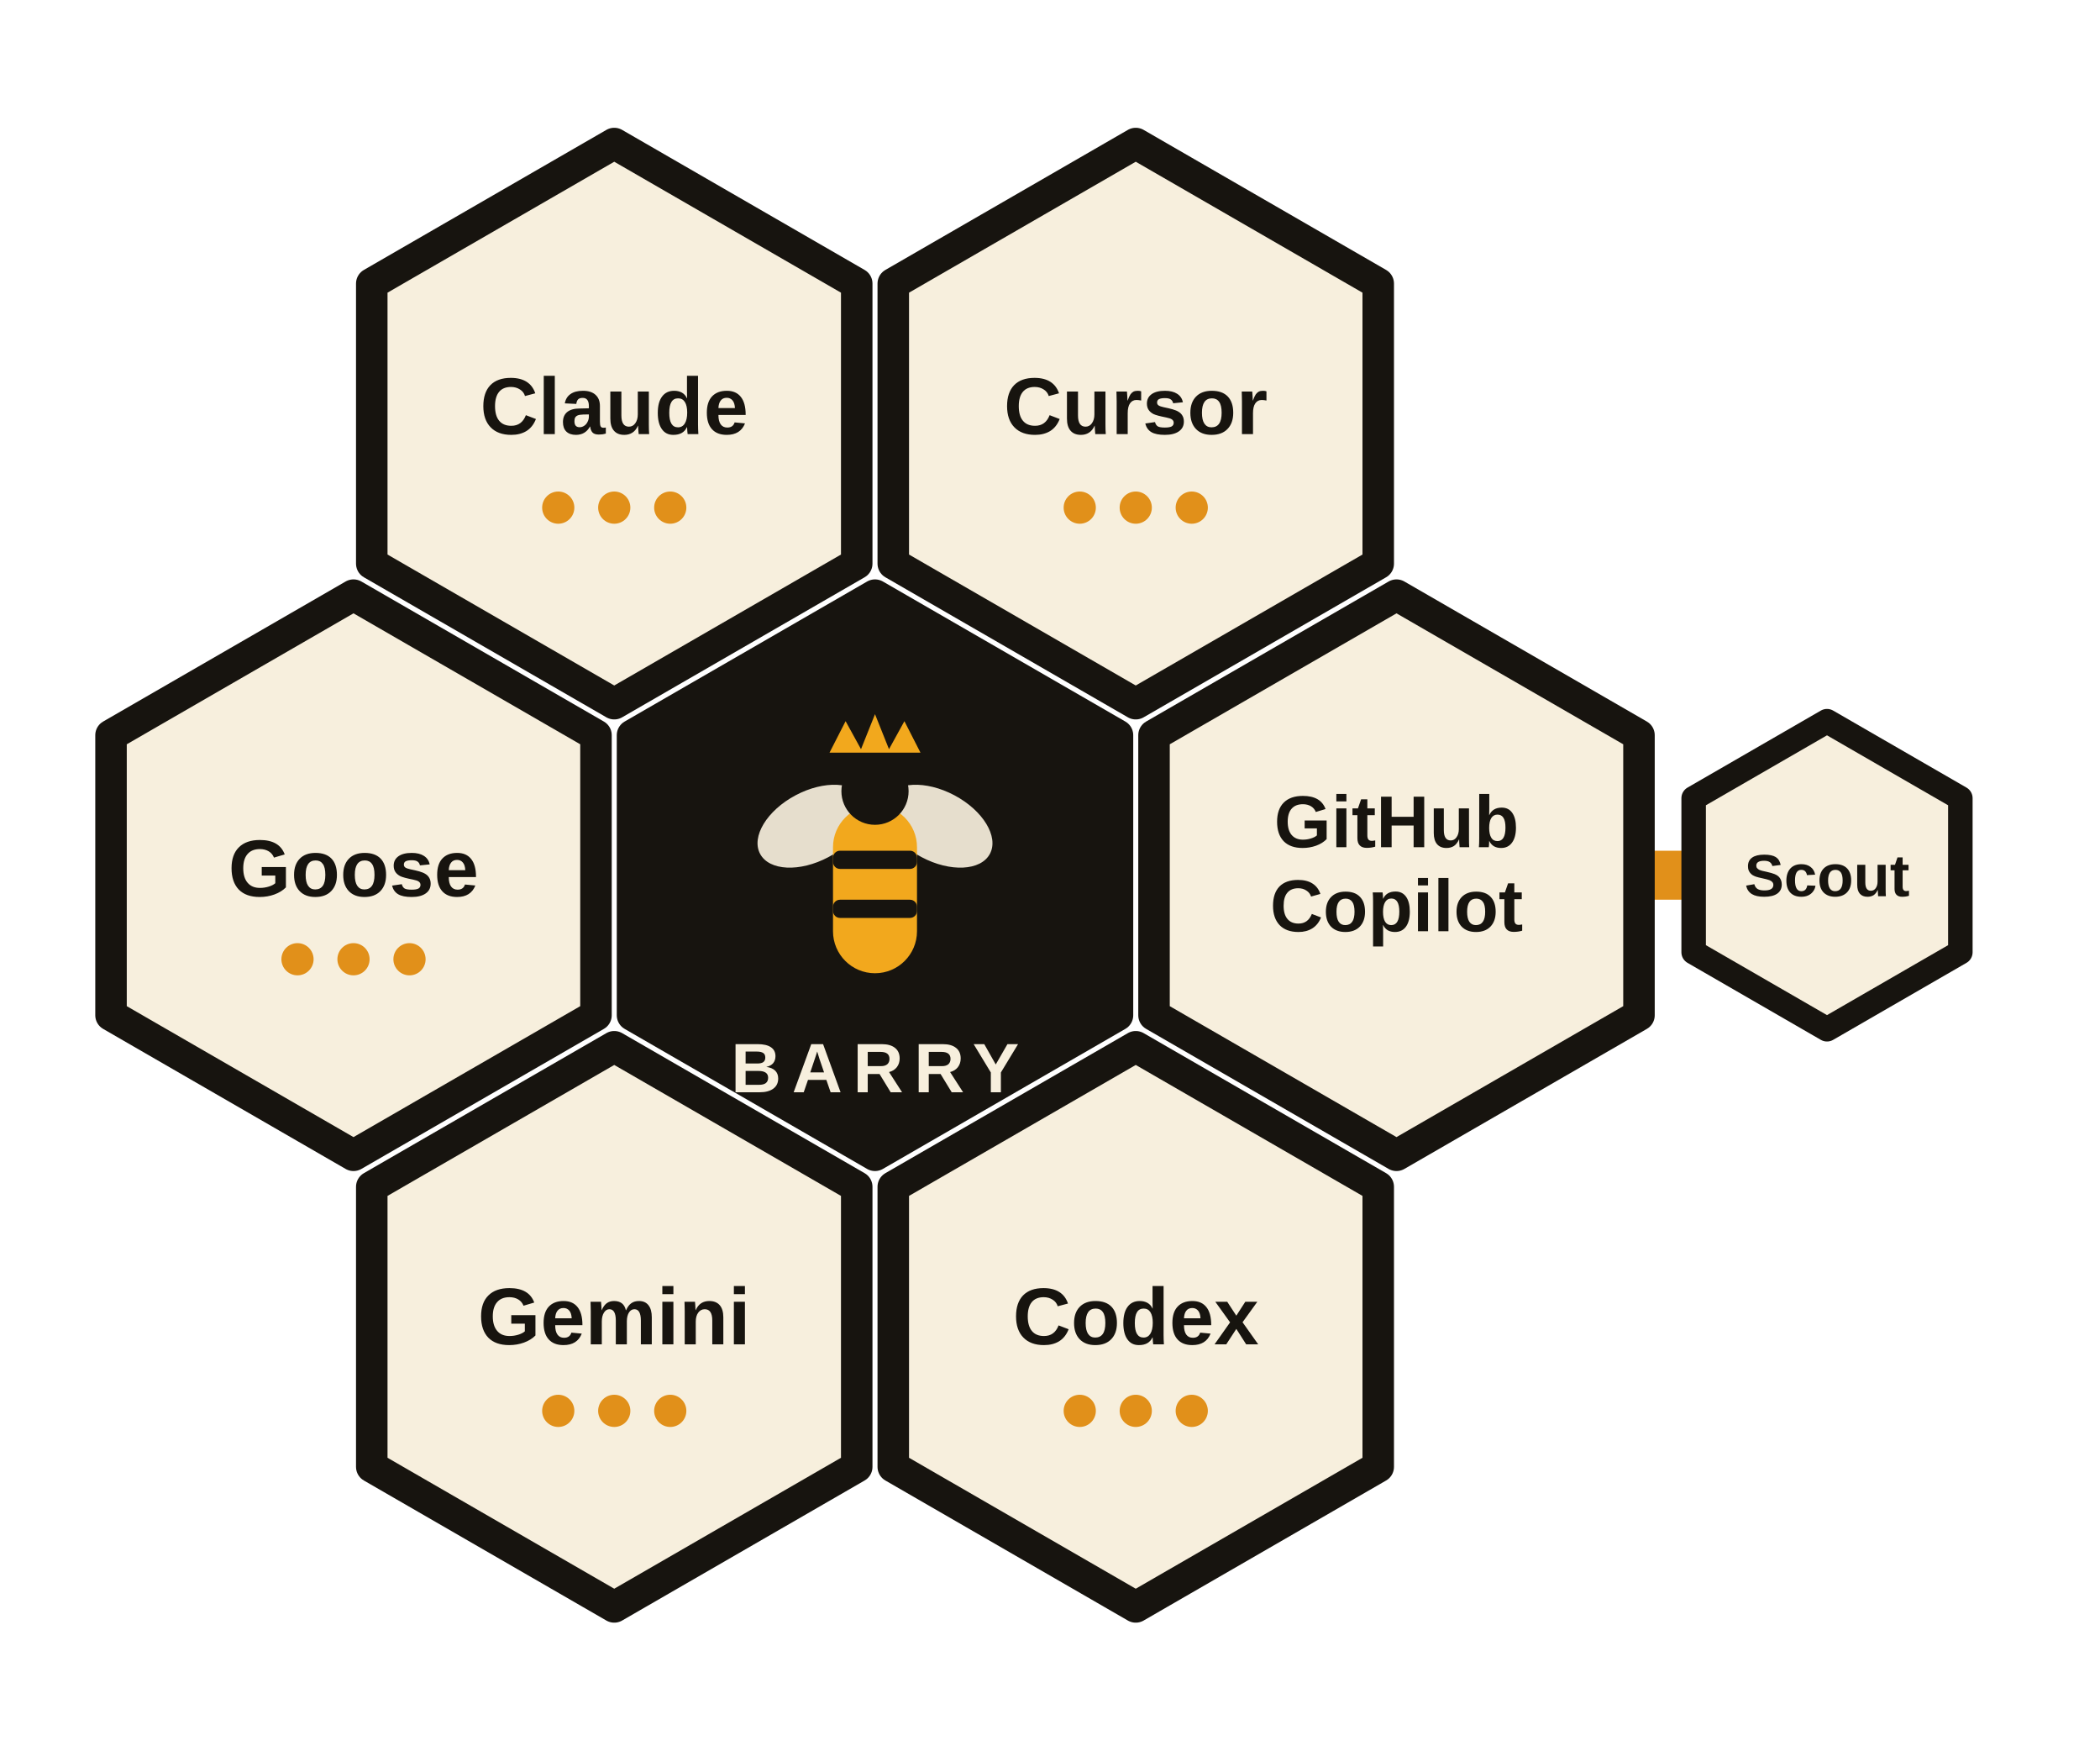
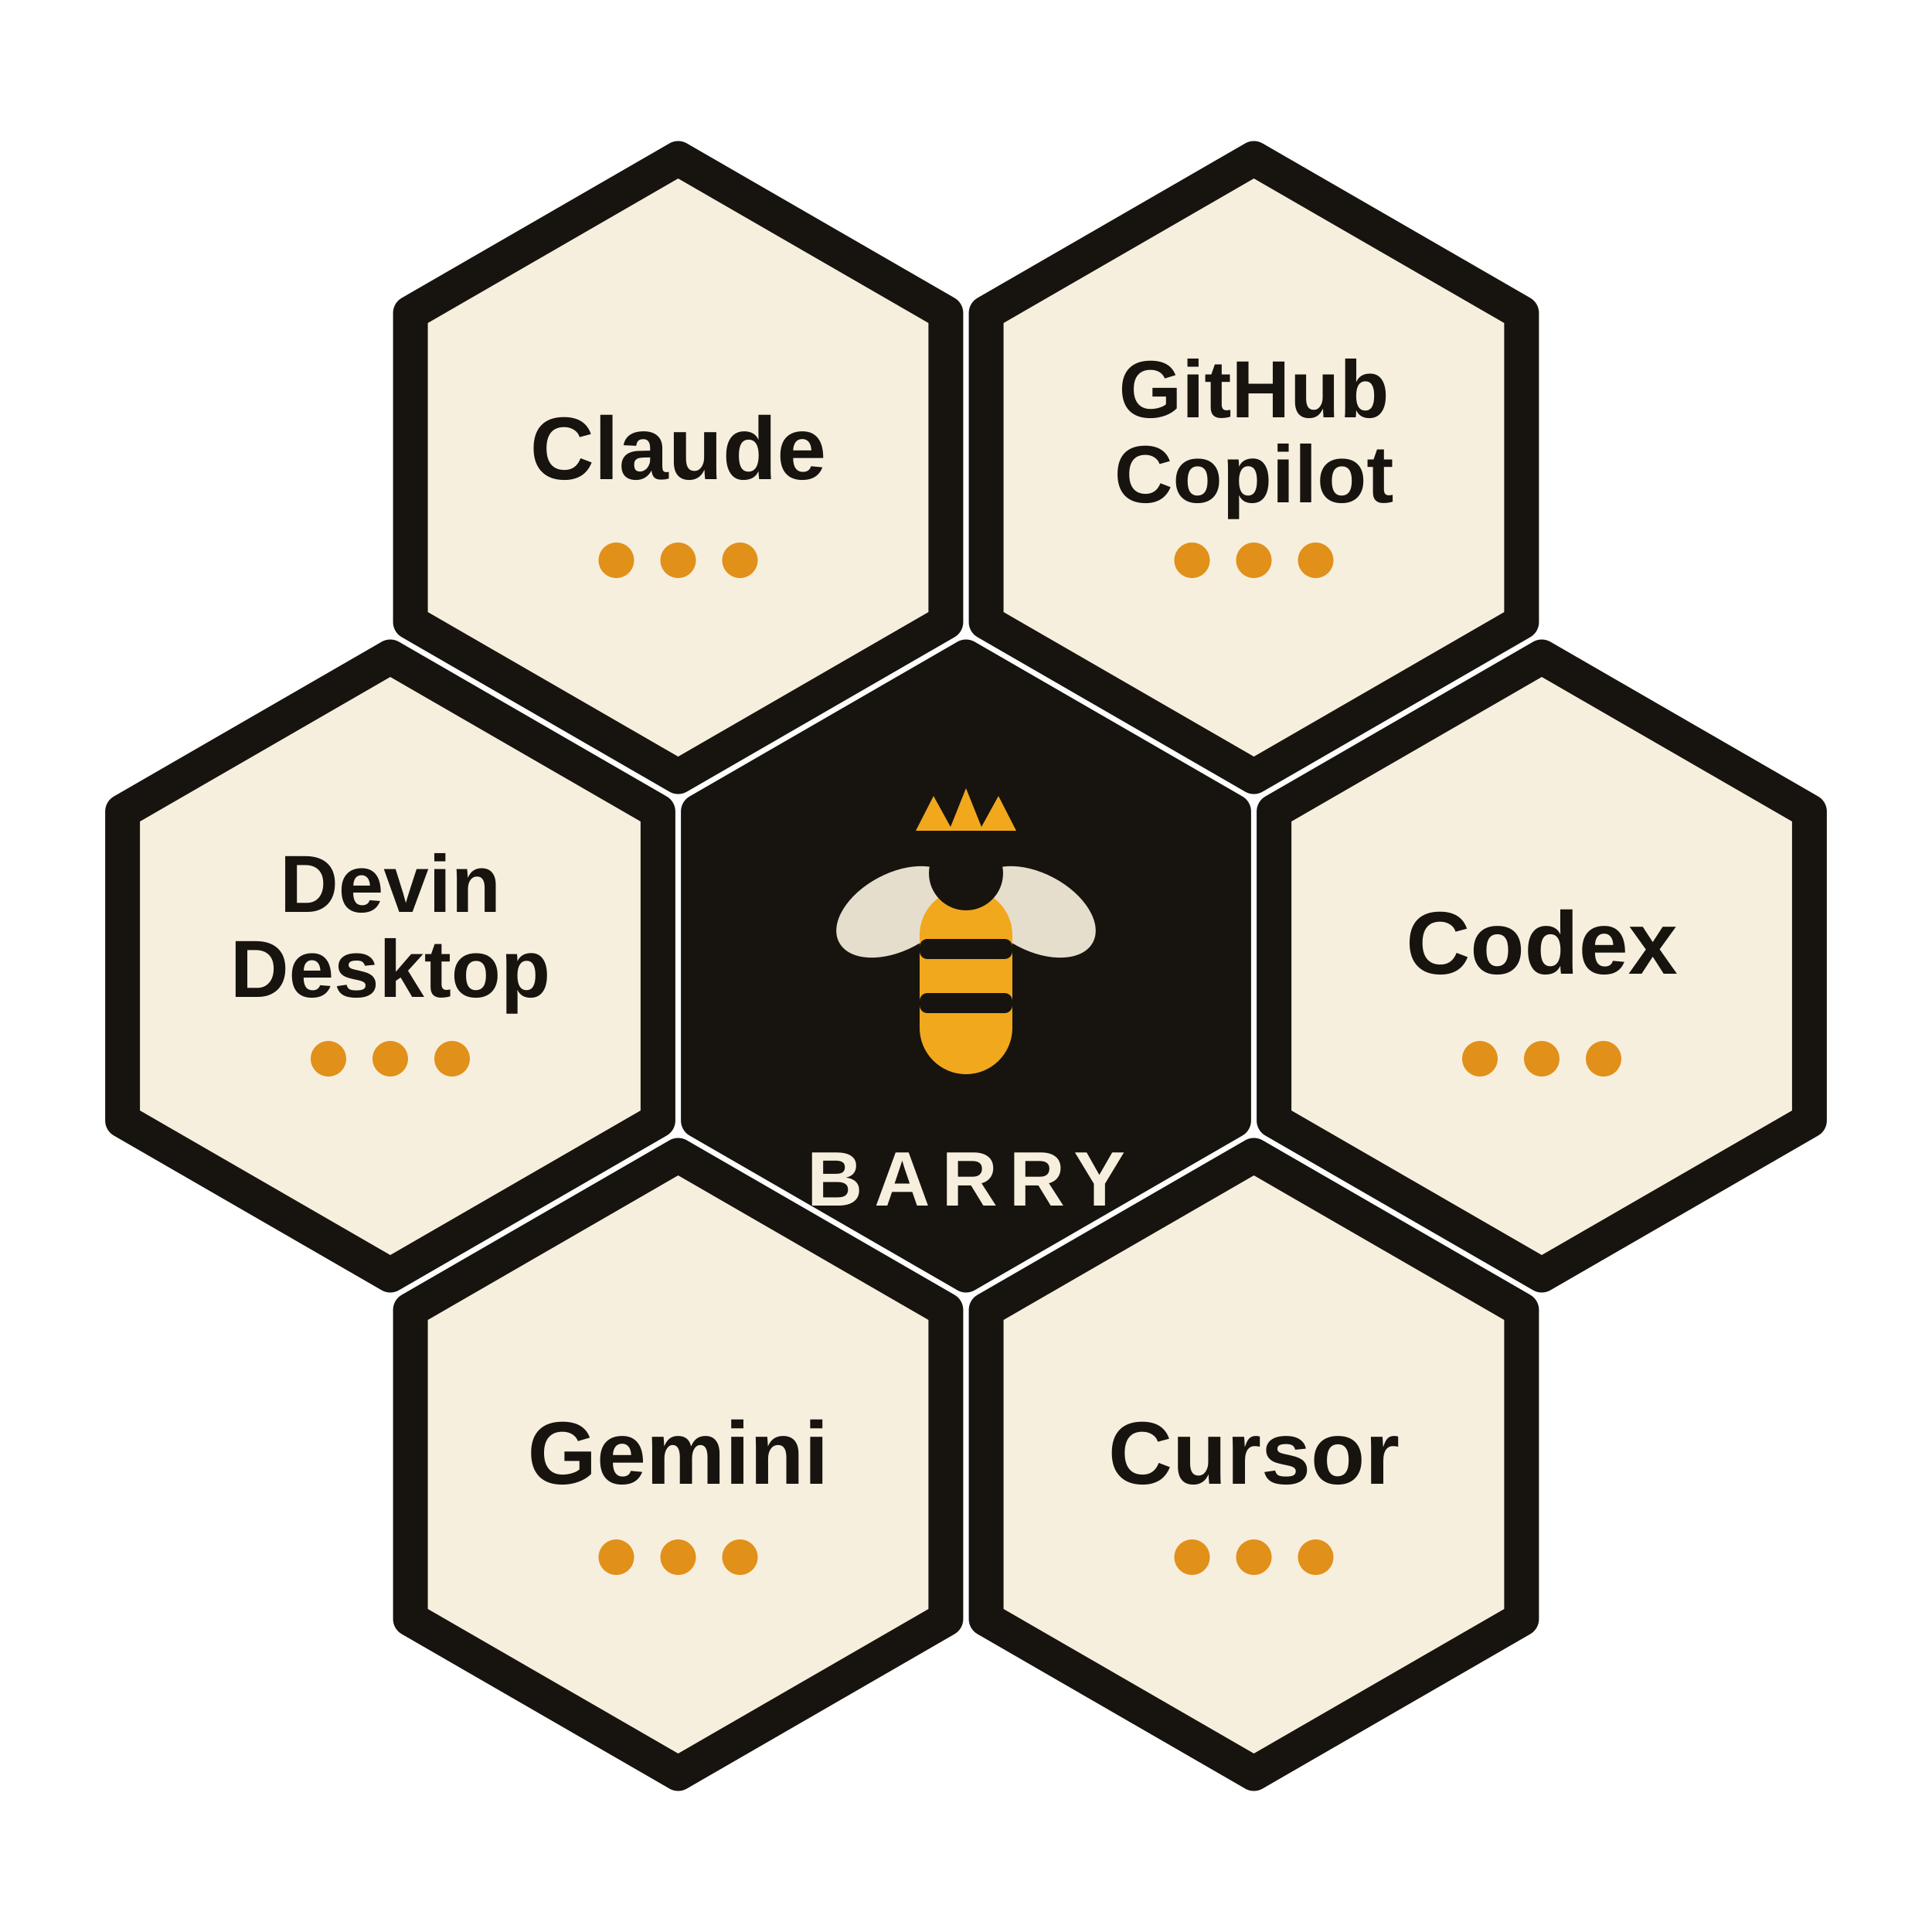
- <svg xmlns="http://www.w3.org/2000/svg" viewBox="0 0 300 250" role="img" aria-label="skills-hive — labeled harness fleet">
-   <rect x="232.5" y="121.5" width="11" height="7" rx="3" fill="#E1901A" />
+ <svg xmlns="http://www.w3.org/2000/svg" viewBox="0 0 250 250" role="img" aria-label="skills-hive — labeled harness fleet">
  <g fill="#F7EFDD" stroke="#17140F" stroke-width="4.5" stroke-linejoin="round">
    <polygon transform="translate(87.75,60.5)" points="34.64,20 0,40 -34.64,20 -34.64,-20 0,-40 34.64,-20" />
    <polygon transform="translate(162.25,60.5)" points="34.64,20 0,40 -34.64,20 -34.64,-20 0,-40 34.64,-20" />
    <polygon transform="translate(199.5,125)" points="34.64,20 0,40 -34.64,20 -34.64,-20 0,-40 34.64,-20" />
    <polygon transform="translate(162.25,189.5)" points="34.64,20 0,40 -34.64,20 -34.64,-20 0,-40 34.64,-20" />
    <polygon transform="translate(87.75,189.5)" points="34.64,20 0,40 -34.64,20 -34.64,-20 0,-40 34.64,-20" />
    <polygon transform="translate(50.5,125)" points="34.64,20 0,40 -34.64,20 -34.64,-20 0,-40 34.64,-20" />
  </g>
-   <polygon transform="translate(261,125)" points="19.05,11 0,22 -19.05,11 -19.05,-11 0,-22 19.05,-11" fill="#F7EFDD" stroke="#17140F" stroke-width="3.5" stroke-linejoin="round" />
  <g font-family="'Poppins','Helvetica Neue',Arial,sans-serif" font-weight="700" fill="#17140F" text-anchor="middle">
    <text x="87.75" y="62" font-size="11.5">Claude</text>
-     <text x="162.25" y="62" font-size="11.5">Cursor</text>
-     <text x="199.5" y="121" font-size="10.5">GitHub</text>
-     <text x="199.5" y="133" font-size="10.5">Copilot</text>
-     <text x="162.25" y="192" font-size="11.5">Codex</text>
+     <text x="162.25" y="54" font-size="10.5">GitHub</text>
+     <text x="162.25" y="65" font-size="10.5">Copilot</text>
+     <text x="199.5" y="126" font-size="11.5">Codex</text>
+     <text x="162.25" y="192" font-size="11.5">Cursor</text>
    <text x="87.75" y="192" font-size="11.5">Gemini</text>
-     <text x="50.5" y="128" font-size="11.5">Goose</text>
-     <text x="261" y="128" font-size="8.5">Scout</text>
+     <text x="50.5" y="118" font-size="10.5">Devin</text>
+     <text x="50.5" y="129" font-size="10.5">Desktop</text>
  </g>
  <g fill="#E1901A">
    <circle cx="79.75" cy="72.5" r="2.3" />
    <circle cx="87.75" cy="72.5" r="2.3" />
    <circle cx="95.75" cy="72.5" r="2.3" />
    <circle cx="154.25" cy="72.5" r="2.3" />
    <circle cx="162.25" cy="72.5" r="2.3" />
    <circle cx="170.25" cy="72.5" r="2.3" />
    <circle cx="154.25" cy="201.5" r="2.3" />
    <circle cx="162.25" cy="201.5" r="2.3" />
    <circle cx="170.25" cy="201.5" r="2.3" />
    <circle cx="79.75" cy="201.5" r="2.3" />
    <circle cx="87.75" cy="201.5" r="2.3" />
    <circle cx="95.75" cy="201.5" r="2.3" />
    <circle cx="42.5" cy="137" r="2.3" />
    <circle cx="50.5" cy="137" r="2.3" />
    <circle cx="58.5" cy="137" r="2.3" />
+     <circle cx="191.5" cy="137" r="2.3" />
+     <circle cx="199.5" cy="137" r="2.3" />
+     <circle cx="207.5" cy="137" r="2.3" />
  </g>
  <polygon transform="translate(125,125)" points="34.64,20 0,40 -34.64,20 -34.64,-20 0,-40 34.64,-20" fill="#17140F" stroke="#17140F" stroke-width="4.5" stroke-linejoin="round" />
  <g>
    <ellipse cx="116" cy="118" rx="8.4" ry="5" fill="#F7EFDD" opacity="0.92" transform="rotate(-28 116 118)" />
    <ellipse cx="134" cy="118" rx="8.4" ry="5" fill="#F7EFDD" opacity="0.92" transform="rotate(28 134 118)" />
    <rect x="119" y="115" width="12" height="24" rx="6" fill="#F2A81D" />
    <rect x="119" y="121.5" width="12" height="2.6" rx="1" fill="#17140F" />
    <rect x="119" y="128.5" width="12" height="2.6" rx="1" fill="#17140F" />
    <circle cx="125" cy="113" r="4.8" fill="#17140F" />
    <path d="M118.5,107.5 L120.8,103 L123,107 L125,102 L127,107 L129.2,103 L131.5,107.5 Z" fill="#F2A81D" />
    <text x="125" y="156" font-family="'Poppins','Helvetica Neue',Arial,sans-serif" font-size="10" font-weight="700" letter-spacing="1.5" fill="#F7EFDD" text-anchor="middle">BARRY</text>
  </g>
</svg>
